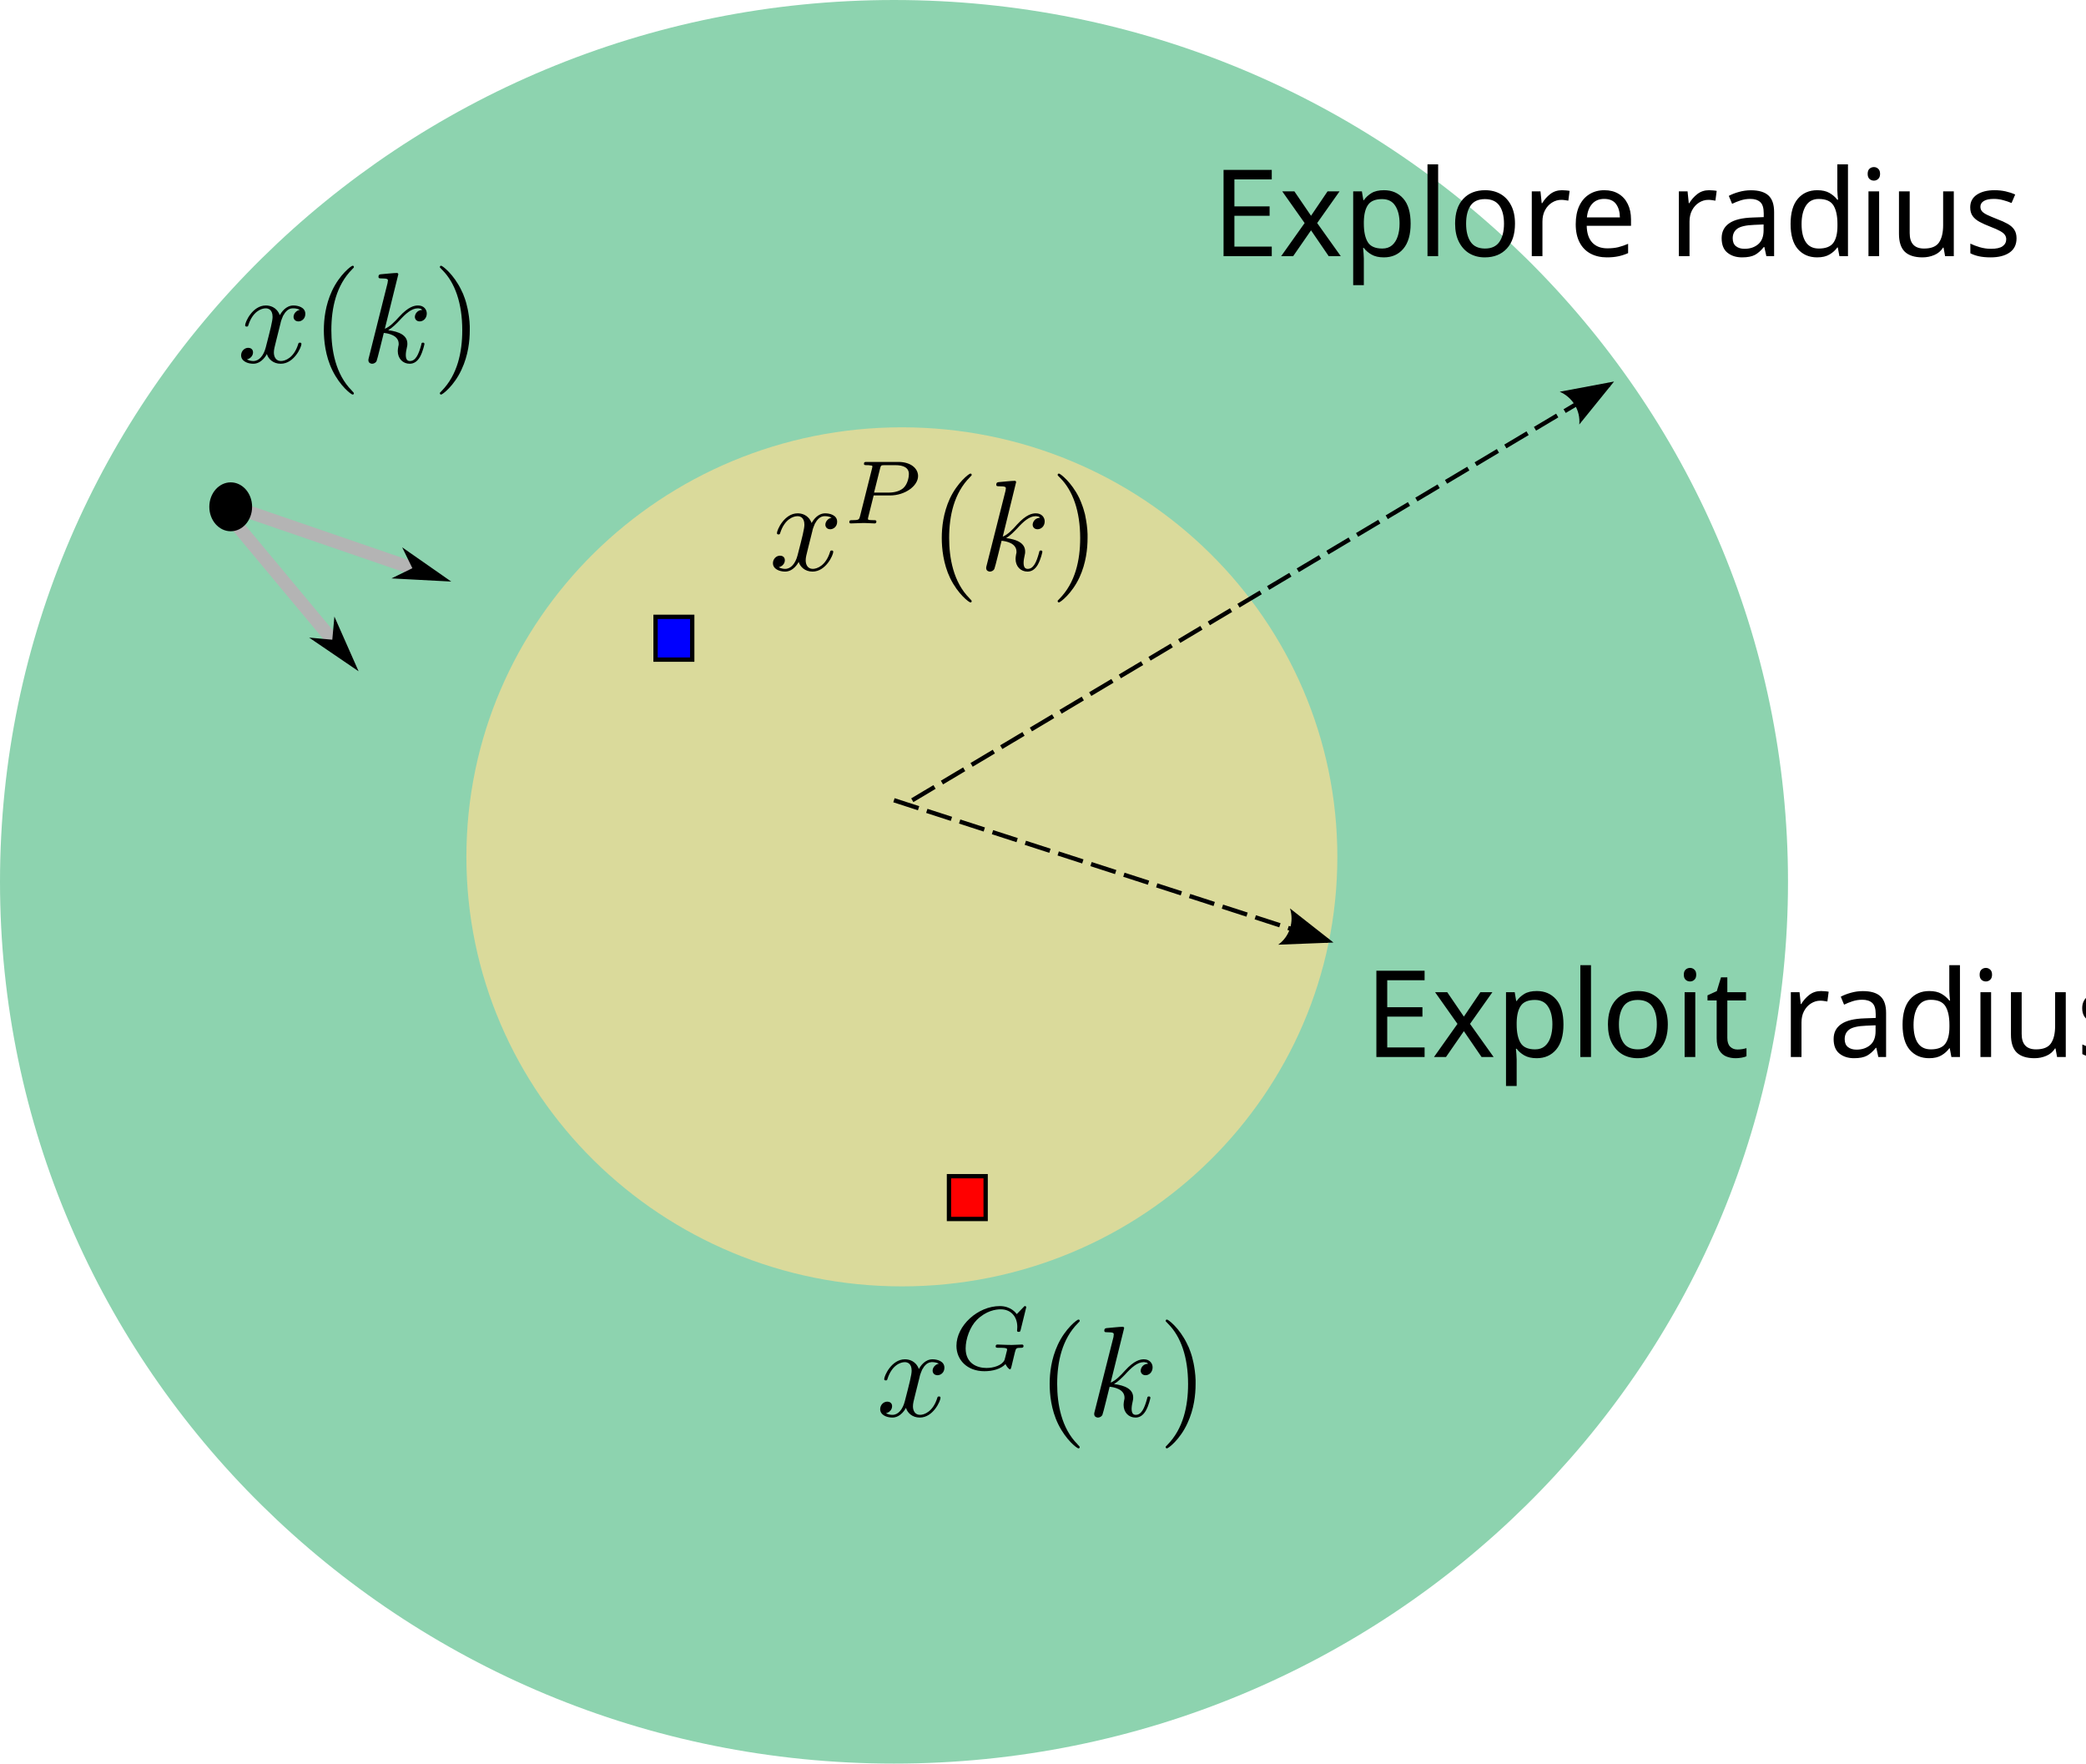
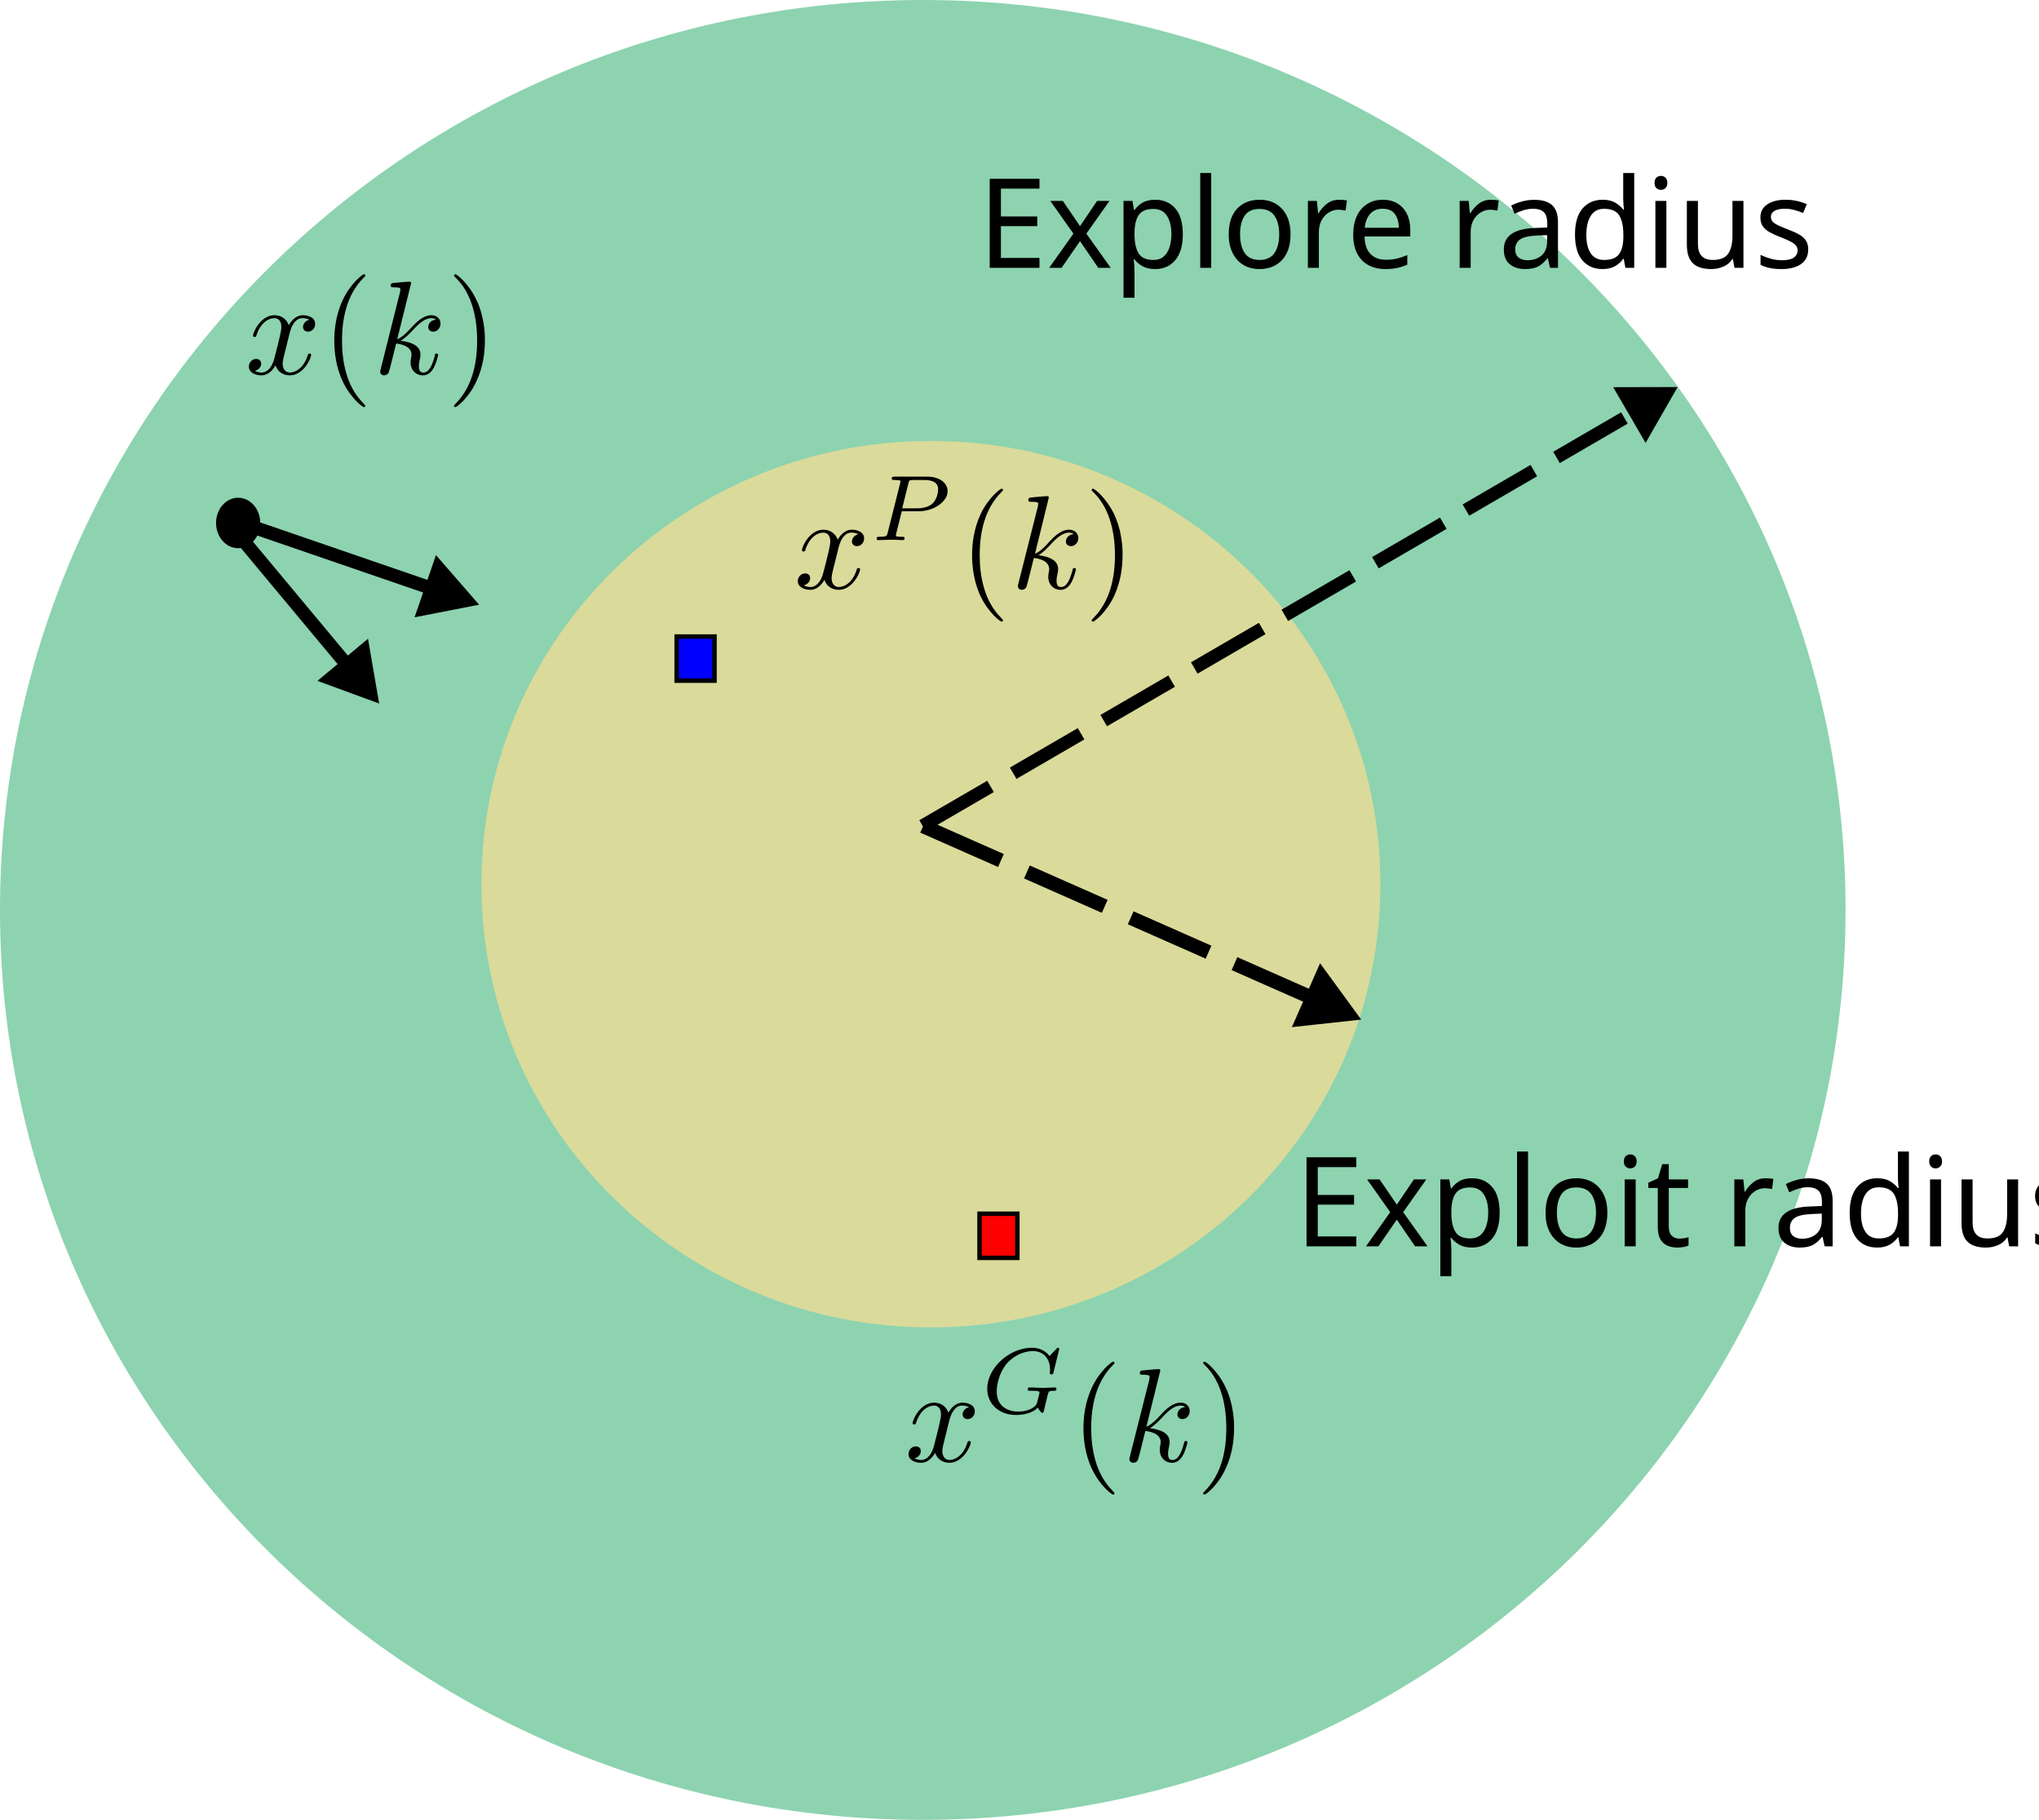
- <svg xmlns="http://www.w3.org/2000/svg" xmlns:ns1="http://www.iki.fi/pav/software/textext/" width="483.332" height="408.611" id="svg2" version="1.1">
+ <svg xmlns="http://www.w3.org/2000/svg" xmlns:ns1="http://www.iki.fi/pav/software/textext/" width="457.711" height="408.611" id="svg2" version="1.1">
  <defs id="defs4">
+     <marker orient="auto" refY="0" refX="0" id="TriangleOutL" style="overflow:visible">
+       <path id="path4031" d="m 5.77,0 -8.65,5 0,-10 8.65,5 z" style="fill-rule:evenodd;stroke:#000000;stroke-width:1pt;marker-start:none" transform="scale(0.8,0.8)" />
+     </marker>
+     <marker orient="auto" refY="0" refX="0" id="TriangleOutM" style="overflow:visible">
+       <path id="path4034" d="m 5.77,0 -8.65,5 0,-10 8.65,5 z" style="fill-rule:evenodd;stroke:#000000;stroke-width:1pt;marker-start:none" transform="scale(0.4,0.4)" />
+     </marker>
    <marker orient="auto" refY="0" refX="0" id="Arrow1Mend" style="overflow:visible">
      <path id="path3789" d="M 0,0 5,-5 -12.5,0 5,5 0,0 z" style="fill-rule:evenodd;stroke:#000000;stroke-width:1pt;marker-start:none" transform="matrix(-0.4,0,0,-0.4,-4,0)" />
    </marker>
    <marker orient="auto" refY="0" refX="0" id="Arrow2Send" style="overflow:visible">
      <path id="path3813" style="font-size:12px;fill-rule:evenodd;stroke-width:0.625;stroke-linejoin:round" d="M 8.719,4.034 -2.207,0.016 8.719,-4.002 c -1.745,2.372 -1.735,5.617 -6e-7,8.035 z" transform="matrix(-0.3,0,0,-0.3,0.69,0)" />
    </marker>
    <marker orient="auto" refY="0" refX="0" id="Arrow1Send" style="overflow:visible">
      <path id="path3795" d="M 0,0 5,-5 -12.5,0 5,5 0,0 z" style="fill-rule:evenodd;stroke:#000000;stroke-width:1pt;marker-start:none" transform="matrix(-0.2,0,0,-0.2,-1.2,0)" />
    </marker>
    <marker orient="auto" refY="0" refX="0" id="Arrow2Mend" style="overflow:visible">
      <path id="path3807" style="font-size:12px;fill-rule:evenodd;stroke-width:0.625;stroke-linejoin:round" d="M 8.719,4.034 -2.207,0.016 8.719,-4.002 c -1.745,2.372 -1.735,5.617 -6e-7,8.035 z" transform="scale(-0.6,-0.6)" />
    </marker>
    <marker style="overflow:visible" id="Arrow2Lend" refX="0" refY="0" orient="auto">
      <path transform="matrix(-1.1,0,0,-1.1,-1.1,0)" d="M 8.719,4.034 -2.207,0.016 8.719,-4.002 c -1.745,2.372 -1.735,5.617 -6e-7,8.035 z" style="font-size:12px;fill-rule:evenodd;stroke-width:0.625;stroke-linejoin:round" id="path3801" />
    </marker>
    <marker style="overflow:visible" id="Arrow2Lend-1" refX="0" refY="0" orient="auto">
      <path transform="matrix(-1.1,0,0,-1.1,-1.1,0)" d="M 8.719,4.034 -2.207,0.016 8.719,-4.002 c -1.745,2.372 -1.735,5.617 -6e-7,8.035 z" style="font-size:12px;fill-rule:evenodd;stroke-width:0.625;stroke-linejoin:round" id="path3801-5" />
    </marker>
  </defs>
  <g id="layer1" transform="translate(-125.7143,-243.7516)">
    <path transform="matrix(0.9931507,0,0,0.9931507,-149.5304,-55.12081)" d="m 694.286,506.648 c 0,113.613 -93.381,205.714 -208.571,205.714 -115.191,0 -208.571,-92.101 -208.571,-205.714 0,-113.613 93.381,-205.714 208.571,-205.714 115.191,0 208.571,92.101 208.571,205.714 z" id="path2985" style="fill:#8dd3af;fill-opacity:1;stroke:none" />
    <path transform="matrix(0.4837715,0,0,0.4837715,99.70439,197.1749)" style="fill:#dada9b;fill-opacity:1;stroke:none" d="m 694.286,506.648 c 0,113.613 -93.381,205.714 -208.571,205.714 -115.191,0 -208.571,-92.101 -208.571,-205.714 0,-113.613 93.381,-205.714 208.571,-205.714 115.191,0 208.571,92.101 208.571,205.714 z" id="path2985-7" />
-     <text id="text4615" y="303.103" x="406.498" style="font-size:40px;font-style:normal;font-weight:normal;line-height:125%;letter-spacing:0px;word-spacing:0px;fill:#000000;fill-opacity:1;stroke:none;font-family:Sans" xml:space="preserve">
-       <tspan style="font-size:28px" y="303.103" x="406.498" id="tspan4617">Explore radius</tspan>
+     <text id="text4615" y="303.879" x="345.165" style="font-size:40px;font-style:normal;font-weight:normal;line-height:125%;letter-spacing:0px;word-spacing:0px;fill:#000000;fill-opacity:1;stroke:none;font-family:Sans" xml:space="preserve">
+       <tspan style="font-size:28px" y="303.879" x="345.165" id="tspan4617">Explore radius</tspan>
    </text>
-     <text id="text4619" y="488.647" x="441.907" style="font-size:40px;font-style:normal;font-weight:normal;line-height:125%;letter-spacing:0px;word-spacing:0px;fill:#000000;fill-opacity:1;stroke:none;font-family:Sans" xml:space="preserve">
-       <tspan style="font-size:28px" y="488.647" x="441.907" id="tspan4621">Exploit radius</tspan>
+     <text id="text4619" y="523.584" x="416.287" style="font-size:40px;font-style:normal;font-weight:normal;line-height:125%;letter-spacing:0px;word-spacing:0px;fill:#000000;fill-opacity:1;stroke:none;font-family:Sans" xml:space="preserve">
+       <tspan style="font-size:28px" y="523.584" x="416.287" id="tspan4621">Exploit radius</tspan>
    </text>
-     <path style="fill:#aaaaaa;fill-opacity:1;stroke:#b4b4b4;stroke-width:3;stroke-linecap:butt;stroke-linejoin:miter;stroke-miterlimit:4;stroke-opacity:1;stroke-dasharray:none;marker-end:url(#Arrow1Send)" d="m 179.879,361.174 45.324,15.58" id="path5665" />
-     <path style="fill:none;stroke:#b4b4b4;stroke-width:3;stroke-linecap:butt;stroke-linejoin:miter;stroke-miterlimit:4;stroke-opacity:1;stroke-dasharray:none;marker-mid:none;marker-end:url(#Arrow1Send)" d="m 177.046,361.174 28.327,33.993" id="path6039" />
+     <path style="fill:#aaaaaa;fill-opacity:1;stroke:#000000;stroke-width:3;stroke-linecap:butt;stroke-linejoin:miter;stroke-miterlimit:4;stroke-opacity:1;stroke-dasharray:none;marker-end:url(#TriangleOutM)" d="m 179.879,361.174 45.324,15.58" id="path5665" />
+     <path style="fill:none;stroke:#000000;stroke-width:3;stroke-linecap:butt;stroke-linejoin:miter;stroke-miterlimit:4;stroke-opacity:1;stroke-dasharray:none;marker-mid:none;marker-end:url(#TriangleOutM)" d="m 177.046,361.174 28.327,33.993" id="path6039" />
    <path transform="translate(49.57292,100.5622)" d="m 134.555,260.612 c 0,3.129 -2.219,5.665 -4.957,5.665 -2.738,0 -4.957,-2.537 -4.957,-5.665 0,-3.129 2.219,-5.665 4.957,-5.665 2.738,0 4.957,2.537 4.957,5.665 z" id="path4809" style="fill:#000000;fill-opacity:1;stroke:none" />
    <rect y="386.669" x="277.608" height="9.915" width="8.498" id="rect4811" style="fill:#0000ff;fill-rule:evenodd;stroke:#000000;stroke-width:1px;stroke-linecap:butt;stroke-linejoin:miter;stroke-opacity:1" />
    <rect y="516.266" x="345.594" height="9.915" width="8.498" id="rect4811-6" style="fill:#ff0000;fill-opacity:1;fill-rule:evenodd;stroke:#000000;stroke-width:1px;stroke-linecap:butt;stroke-linejoin:miter;stroke-opacity:1" />
-     <path id="path4837" d="m 332.847,429.16 100.562,32.576" style="fill:none;stroke:#000000;stroke-width:1;stroke-linecap:butt;stroke-linejoin:miter;stroke-miterlimit:4;stroke-opacity:1;stroke-dasharray:6, 2;stroke-dashoffset:0;marker-end:url(#Arrow2Lend-1)" />
+     <path id="path4837" d="m 332.931,429.244 90.077,39.785" style="fill:none;stroke:#000000;stroke-width:3.184;stroke-linecap:butt;stroke-linejoin:miter;stroke-miterlimit:4;stroke-opacity:1;stroke-dasharray:19.103, 6.368;stroke-dashoffset:0;marker-end:url(#TriangleOutM)" />
    <g ns1:preamble="" ns1:text="$ x^{G}(k) $ " word-spacing="normal" letter-spacing="normal" font-size-adjust="none" font-stretch="normal" font-weight="normal" font-variant="normal" font-style="normal" stroke-miterlimit="10.433" xml:space="preserve" transform="matrix(3,0,0,-3,-341.5043,2693.251)" id="content" style="font-style:normal;font-variant:normal;font-weight:normal;font-stretch:normal;letter-spacing:normal;word-spacing:normal;text-anchor:start;fill:none;stroke:#000000;stroke-linecap:butt;stroke-linejoin:miter;stroke-miterlimit:10.433;stroke-opacity:1;stroke-dasharray:none;stroke-dashoffset:0">
      <path id="path5045" d="m 226.76,710.13 0.01,0.03 0,0.03 0.01,0.03 0.01,0.04 0.01,0.03 0.01,0.05 0.02,0.04 0.01,0.04 0.02,0.05 0.02,0.05 0.02,0.05 0.02,0.05 0.02,0.05 0.02,0.05 0.03,0.05 0.03,0.04 0.03,0.05 0.03,0.05 0.03,0.05 0.04,0.04 0.03,0.04 0.04,0.04 0.04,0.04 0.05,0.04 0.04,0.03 0.05,0.03 0.03,0.01 0.02,0.01 0.03,0.02 0.03,0.01 0.03,0 0.02,0.01 0.03,0.01 0.03,0 0.03,0.01 0.03,0 0.04,0 0.03,0 c 0.05,0 0.29,0 0.5,-0.12 -0.28,-0.05 -0.48,-0.3 -0.48,-0.54 0,-0.16 0.11,-0.35 0.38,-0.35 0.22,0 0.53,0.18 0.53,0.58 0,0.52 -0.58,0.65 -0.92,0.65 -0.58,0 -0.93,-0.52 -1.05,-0.75 -0.25,0.65 -0.79,0.75 -1.08,0.75 -1.03,0 -1.6,-1.28 -1.6,-1.53 0,-0.1 0.1,-0.1 0.12,-0.1 0.08,0 0.11,0.02 0.13,0.11 0.34,1.06 1,1.3 1.34,1.3 0.18,0 0.53,-0.08 0.53,-0.66 0,-0.31 -0.17,-0.98 -0.53,-2.37 -0.16,-0.62 -0.51,-1.04 -0.95,-1.04 -0.06,0 -0.29,0 -0.5,0.13 0.25,0.05 0.47,0.26 0.47,0.54 0,0.27 -0.22,0.35 -0.37,0.35 -0.3,0 -0.55,-0.26 -0.55,-0.58 0,-0.45 0.5,-0.65 0.94,-0.65 0.66,0 1.02,0.69 1.05,0.75 0.11,-0.37 0.47,-0.75 1.07,-0.75 1.03,0 1.6,1.28 1.6,1.53 0,0.1 -0.09,0.1 -0.12,0.1 -0.09,0 -0.11,-0.04 -0.13,-0.11 -0.33,-1.07 -1.01,-1.31 -1.33,-1.31 -0.39,0 -0.55,0.32 -0.55,0.66 0,0.22 0.06,0.44 0.17,0.88 z" style="fill:#000000;stroke-width:0" />
      <path id="path5047" d="m 235,715.54 0,0 0,0 0,0.01 0,0 0,0.01 -0.01,0 0,0 0,0.01 0,0 0,0 0,0.01 0,0 -0.01,0.01 0,0 0,0 0,0.01 0,0 -0.01,0 0,0.01 0,0 -0.01,0 0,0 -0.01,0.01 0,0 0,0 -0.01,0 0,0 -0.01,0.01 0,0 0,0 -0.01,0 0,0 0,0 -0.01,0 0,0 0,0 c -0.05,0 -0.07,-0.02 -0.13,-0.09 l -0.51,-0.53 c -0.06,0.08 -0.45,0.62 -1.31,0.62 -1.69,0 -3.35,-1.5 -3.35,-3.07 0,-1.08 0.82,-1.96 2.16,-1.96 0.61,0 1.26,0.16 1.63,0.55 0.06,-0.15 0.25,-0.4 0.34,-0.4 0.06,0 0.07,0.03 0.11,0.17 l 0.13,0.54 c 0.03,0.12 0.13,0.54 0.15,0.62 0.09,0.32 0.09,0.32 0.5,0.33 0.05,0 0.16,0 0.16,0.14 0,0.07 -0.05,0.11 -0.11,0.11 -0.23,0 -0.52,-0.03 -0.76,-0.03 -0.18,0 -0.41,0 -0.58,0.01 -0.18,0.01 -0.38,0.02 -0.55,0.02 -0.05,0 -0.15,0 -0.15,-0.15 0,-0.1 0.07,-0.1 0.25,-0.1 0.13,0 0.27,0 0.4,-0.01 0.22,-0.03 0.23,-0.05 0.23,-0.14 0,-0.03 0,-0.04 -0.05,-0.22 -0.05,-0.19 -0.12,-0.51 -0.15,-0.58 -0.2,-0.42 -0.85,-0.61 -1.39,-0.61 -0.7,0 -1.61,0.33 -1.61,1.51 0,0.74 0.34,1.68 0.86,2.2 0.72,0.71 1.46,0.82 1.85,0.82 0.81,0 1.28,-0.59 1.28,-1.36 0,-0.2 -0.02,-0.25 -0.02,-0.29 0,-0.09 0.09,-0.09 0.13,-0.09 0.11,0 0.11,0.02 0.15,0.15 z" style="fill:#000000;stroke-width:0" />
      <path id="path5049" d="m 239.13,704.74 0,0 0,0.01 0,0 0,0 0,0.01 -0.01,0 0,0 0,0.01 0,0 0,0 0,0.01 -0.01,0 0,0.01 0,0 -0.01,0.01 0,0.01 -0.01,0 0,0.01 -0.01,0 0,0.01 0,0 -0.01,0.01 0,0 -0.01,0 0,0.01 0,0 -0.01,0.01 0,0 -0.01,0.01 0,0 -0.01,0.01 -0.01,0.01 0,0 -0.01,0.01 0,0 -0.01,0.01 -0.01,0.01 0,0.01 -0.01,0 -0.01,0.01 -0.01,0.01 0,0.01 c -1.25,1.25 -1.57,3.13 -1.57,4.65 0,1.73 0.38,3.47 1.61,4.71 0.13,0.12 0.13,0.14 0.13,0.17 0,0.07 -0.04,0.1 -0.1,0.1 -0.1,0 -1,-0.68 -1.59,-1.94 -0.51,-1.1 -0.63,-2.2 -0.63,-3.04 0,-0.77 0.11,-1.98 0.66,-3.1 0.6,-1.23 1.46,-1.87 1.56,-1.87 0.06,0 0.1,0.03 0.1,0.1 z" style="fill:#000000;stroke-width:0" />
      <path id="path5051" d="m 242.56,713.92 0,0 0,0 0,0.01 0,0 0,0 0,0 0,0.01 0,0 0,0 0,0.01 0,0 0,0.01 0,0 -0.01,0.01 0,0 0,0.01 0,0 -0.01,0.01 0,0 -0.01,0.01 0,0 0,0 0,0 -0.01,0.01 0,0 0,0 -0.01,0 0,0 0,0.01 -0.01,0 0,0 0,0 -0.01,0 0,0 -0.01,0.01 0,0 -0.01,0 0,0 0,0 -0.01,0 -0.01,0 0,0 -0.01,0 0,0 -0.01,0 c -0.23,0 -0.95,-0.08 -1.21,-0.1 -0.08,-0.01 -0.19,-0.02 -0.19,-0.2 0,-0.12 0.09,-0.12 0.24,-0.12 0.47,0 0.49,-0.07 0.49,-0.16 l -0.02,-0.2 -1.45,-5.74 c -0.04,-0.14 -0.04,-0.16 -0.04,-0.22 0,-0.22 0.2,-0.27 0.29,-0.27 0.13,0 0.28,0.08 0.34,0.2 0.05,0.09 0.5,1.94 0.56,2.18 0.33,-0.03 1.15,-0.18 1.15,-0.84 0,-0.07 0,-0.11 -0.03,-0.21 -0.02,-0.12 -0.04,-0.24 -0.04,-0.35 0,-0.59 0.4,-0.98 0.92,-0.98 0.3,0 0.57,0.15 0.79,0.52 0.25,0.44 0.36,0.99 0.36,1.01 0,0.1 -0.09,0.1 -0.12,0.1 -0.1,0 -0.11,-0.04 -0.14,-0.18 -0.2,-0.73 -0.43,-1.24 -0.87,-1.24 -0.19,0 -0.32,0.11 -0.32,0.47 0,0.17 0.04,0.4 0.08,0.56 0.04,0.17 0.04,0.21 0.04,0.31 0,0.65 -0.63,0.93 -1.48,1.04 0.31,0.18 0.63,0.5 0.86,0.74 0.48,0.53 0.94,0.95 1.43,0.95 0.06,0 0.07,0 0.09,-0.01 0.12,-0.01 0.13,-0.01 0.21,-0.07 0.02,-0.01 0.02,-0.02 0.04,-0.04 -0.48,-0.03 -0.57,-0.42 -0.57,-0.54 0,-0.16 0.11,-0.35 0.38,-0.35 0.26,0 0.54,0.22 0.54,0.61 0,0.3 -0.22,0.62 -0.67,0.62 -0.28,0 -0.74,-0.08 -1.46,-0.87 -0.34,-0.38 -0.73,-0.78 -1.11,-0.93 z" style="fill:#000000;stroke-width:0" />
      <path id="path5053" d="m 248.08,709.61 0,0.08 0,0.07 0,0.08 0,0.08 -0.01,0.17 -0.01,0.18 -0.02,0.18 -0.02,0.19 -0.03,0.2 -0.03,0.19 -0.04,0.21 -0.05,0.21 -0.05,0.21 -0.06,0.21 -0.07,0.21 -0.08,0.21 -0.04,0.11 -0.05,0.11 -0.05,0.1 -0.05,0.11 c -0.59,1.22 -1.45,1.87 -1.55,1.87 -0.06,0 -0.1,-0.04 -0.1,-0.1 0,-0.03 0,-0.05 0.19,-0.23 0.98,-0.98 1.54,-2.57 1.54,-4.65 0,-1.7 -0.37,-3.45 -1.6,-4.7 -0.13,-0.12 -0.13,-0.14 -0.13,-0.17 0,-0.06 0.04,-0.1 0.1,-0.1 0.1,0 1,0.67 1.58,1.94 0.51,1.09 0.63,2.2 0.63,3.03 z" style="fill:#000000;stroke-width:0" />
    </g>
    <g id="g5140" transform="matrix(3,0,0,-3,-366.3551,2497.245)" xml:space="preserve" stroke-miterlimit="10.433" font-style="normal" font-variant="normal" font-weight="normal" font-stretch="normal" font-size-adjust="none" letter-spacing="normal" word-spacing="normal" ns1:text="$ x^{P}(k) $ " ns1:preamble="" style="font-style:normal;font-variant:normal;font-weight:normal;font-stretch:normal;letter-spacing:normal;word-spacing:normal;text-anchor:start;fill:none;stroke:#000000;stroke-linecap:butt;stroke-linejoin:miter;stroke-miterlimit:10.433;stroke-opacity:1;stroke-dasharray:none;stroke-dashoffset:0">
      <path style="fill:#000000;stroke-width:0" d="m 226.76,710.13 0.01,0.03 0,0.03 0.01,0.03 0.01,0.04 0.01,0.03 0.01,0.05 0.02,0.04 0.01,0.04 0.02,0.05 0.02,0.05 0.02,0.05 0.02,0.05 0.02,0.05 0.02,0.05 0.03,0.05 0.03,0.04 0.03,0.05 0.03,0.05 0.03,0.05 0.04,0.04 0.03,0.04 0.04,0.04 0.04,0.04 0.05,0.04 0.04,0.03 0.05,0.03 0.03,0.01 0.02,0.01 0.03,0.02 0.03,0.01 0.03,0 0.02,0.01 0.03,0.01 0.03,0 0.03,0.01 0.03,0 0.04,0 0.03,0 c 0.05,0 0.29,0 0.5,-0.12 -0.28,-0.05 -0.48,-0.3 -0.48,-0.54 0,-0.16 0.11,-0.35 0.38,-0.35 0.22,0 0.53,0.18 0.53,0.58 0,0.52 -0.58,0.65 -0.92,0.65 -0.58,0 -0.93,-0.52 -1.05,-0.75 -0.25,0.65 -0.79,0.75 -1.08,0.75 -1.03,0 -1.6,-1.28 -1.6,-1.53 0,-0.1 0.1,-0.1 0.12,-0.1 0.08,0 0.11,0.02 0.13,0.11 0.34,1.06 1,1.3 1.34,1.3 0.18,0 0.53,-0.08 0.53,-0.66 0,-0.31 -0.17,-0.98 -0.53,-2.37 -0.16,-0.62 -0.51,-1.04 -0.95,-1.04 -0.06,0 -0.29,0 -0.5,0.13 0.25,0.05 0.47,0.26 0.47,0.54 0,0.27 -0.22,0.35 -0.37,0.35 -0.3,0 -0.55,-0.26 -0.55,-0.58 0,-0.45 0.5,-0.65 0.94,-0.65 0.66,0 1.02,0.69 1.05,0.75 0.11,-0.37 0.47,-0.75 1.07,-0.75 1.03,0 1.6,1.28 1.6,1.53 0,0.1 -0.09,0.1 -0.12,0.1 -0.09,0 -0.11,-0.04 -0.13,-0.11 -0.33,-1.07 -1.01,-1.31 -1.33,-1.31 -0.39,0 -0.55,0.32 -0.55,0.66 0,0.22 0.06,0.44 0.17,0.88 z" id="path5142" />
      <path style="fill:#000000;stroke-width:0" d="m 231.5,712.9 0.03,0.22 0.47,1.88 c 0.06,0.22 0.07,0.24 0.36,0.24 h 0.81 c 0.65,0 1.05,-0.2 1.05,-0.69 0,-0.21 -0.08,-0.76 -0.43,-1.08 -0.25,-0.22 -0.65,-0.35 -1.15,-0.35 h -1.11 l -0.03,-0.22 h 1.26 c 1.18,0 2.17,0.75 2.17,1.5 0,0.59 -0.57,1.09 -1.52,1.09 h -2.44 c -0.14,0 -0.22,0 -0.22,-0.15 0,-0.1 0.07,-0.1 0.23,-0.1 0.11,0 0.14,0 0.26,-0.02 0.14,-0.01 0.16,-0.02 0.16,-0.09 0,-0.02 0,-0.05 -0.03,-0.16 l -0.92,-3.66 c -0.07,-0.27 -0.08,-0.32 -0.62,-0.32 -0.13,0 -0.21,0 -0.21,-0.15 0,-0.01 0,-0.1 0.11,-0.1 0.2,0 0.7,0.03 0.91,0.03 0.12,0 0.36,0 0.48,-0.01 0.14,-0.01 0.31,-0.02 0.44,-0.02 0.04,0 0.15,0 0.15,0.15 0,0.1 -0.08,0.1 -0.22,0.1 -0.01,0 -0.14,0 -0.27,0.01 -0.16,0.02 -0.16,0.04 -0.16,0.11 0,0 0,0.05 0.03,0.15 z" id="path5144" />
      <path style="fill:#000000;stroke-width:0" d="m 239.07,704.74 0,0 0,0.01 0,0 0,0 0,0.01 0,0 0,0 -0.01,0.01 0,0 0,0 0,0.01 -0.01,0 0,0.01 0,0 -0.01,0.01 0,0.01 -0.01,0 0,0.01 -0.01,0 0,0.01 0,0 -0.01,0.01 0,0 0,0 -0.01,0.01 0,0 -0.01,0.01 0,0 -0.01,0.01 0,0 -0.01,0.01 0,0.01 -0.01,0 0,0.01 -0.01,0 -0.01,0.01 0,0.01 -0.01,0.01 -0.01,0 -0.01,0.01 0,0.01 -0.01,0.01 c -1.25,1.25 -1.57,3.13 -1.57,4.65 0,1.73 0.38,3.47 1.61,4.71 0.13,0.12 0.13,0.14 0.13,0.17 0,0.07 -0.04,0.1 -0.1,0.1 -0.1,0 -1,-0.68 -1.59,-1.94 -0.5,-1.1 -0.62,-2.2 -0.62,-3.04 0,-0.77 0.11,-1.98 0.65,-3.1 0.6,-1.23 1.46,-1.87 1.56,-1.87 0.06,0 0.1,0.03 0.1,0.1 z" id="path5146" />
      <path style="fill:#000000;stroke-width:0" d="m 242.5,713.92 0,0 0,0 0,0.01 0,0 0,0 0,0 0,0.01 0,0 0,0 0,0.01 0,0 0,0.01 0,0 0,0.01 -0.01,0 0,0.01 0,0 -0.01,0.01 0,0 0,0.01 -0.01,0 0,0 0,0 -0.01,0.01 0,0 0,0 0,0 -0.01,0 0,0.01 0,0 -0.01,0 0,0 -0.01,0 0,0 0,0.01 -0.01,0 0,0 -0.01,0 0,0 -0.01,0 0,0 -0.01,0 0,0 -0.01,0 -0.01,0 c -0.22,0 -0.95,-0.08 -1.21,-0.1 -0.08,-0.01 -0.19,-0.02 -0.19,-0.2 0,-0.12 0.09,-0.12 0.24,-0.12 0.48,0 0.5,-0.07 0.5,-0.16 l -0.03,-0.2 -1.45,-5.74 c -0.04,-0.14 -0.04,-0.16 -0.04,-0.22 0,-0.22 0.2,-0.27 0.29,-0.27 0.13,0 0.28,0.08 0.34,0.2 0.05,0.09 0.5,1.94 0.56,2.18 0.34,-0.03 1.15,-0.18 1.15,-0.84 0,-0.07 0,-0.11 -0.03,-0.21 -0.02,-0.12 -0.04,-0.24 -0.04,-0.35 0,-0.59 0.4,-0.98 0.92,-0.98 0.3,0 0.57,0.15 0.79,0.52 0.25,0.44 0.36,0.99 0.36,1.01 0,0.1 -0.09,0.1 -0.12,0.1 -0.1,0 -0.11,-0.04 -0.14,-0.18 -0.2,-0.73 -0.43,-1.24 -0.87,-1.24 -0.19,0 -0.32,0.11 -0.32,0.47 0,0.17 0.04,0.4 0.08,0.56 0.04,0.17 0.04,0.21 0.04,0.31 0,0.65 -0.63,0.93 -1.47,1.04 0.31,0.18 0.62,0.5 0.85,0.74 0.48,0.53 0.94,0.95 1.43,0.95 0.06,0 0.07,0 0.09,-0.01 0.12,-0.01 0.13,-0.01 0.21,-0.07 0.02,-0.01 0.02,-0.02 0.04,-0.04 -0.48,-0.03 -0.57,-0.42 -0.57,-0.54 0,-0.16 0.11,-0.35 0.38,-0.35 0.26,0 0.55,0.22 0.55,0.61 0,0.3 -0.23,0.62 -0.68,0.62 -0.28,0 -0.74,-0.08 -1.46,-0.87 -0.33,-0.38 -0.72,-0.78 -1.1,-0.93 z" id="path5148" />
      <path style="fill:#000000;stroke-width:0" d="m 248.02,709.61 0,0.08 0,0.07 0,0.08 0,0.08 -0.01,0.17 -0.01,0.18 -0.02,0.18 -0.02,0.19 -0.03,0.2 -0.03,0.19 -0.04,0.21 -0.04,0.21 -0.06,0.21 -0.06,0.21 -0.07,0.21 -0.08,0.21 -0.04,0.11 -0.05,0.11 -0.04,0.1 -0.05,0.11 c -0.6,1.22 -1.46,1.87 -1.56,1.87 -0.06,0 -0.1,-0.04 -0.1,-0.1 0,-0.03 0,-0.05 0.19,-0.23 0.98,-0.98 1.55,-2.57 1.55,-4.65 0,-1.7 -0.37,-3.45 -1.61,-4.7 -0.13,-0.12 -0.13,-0.14 -0.13,-0.17 0,-0.06 0.04,-0.1 0.1,-0.1 0.1,0 1,0.67 1.59,1.94 0.5,1.09 0.62,2.2 0.62,3.03 z" id="path5150" />
    </g>
-     <path id="path5183" d="M 337.096,429.16 498.562,332.847" style="fill:none;stroke:#000000;stroke-width:1;stroke-linecap:butt;stroke-linejoin:miter;stroke-miterlimit:4;stroke-opacity:1;stroke-dasharray:6, 2;stroke-dashoffset:0;marker-mid:none;marker-end:url(#Arrow2Lend-1)" />
+     <path id="path5183" d="M 332.821,429.184 495.085,334.848" style="fill:none;stroke:#000000;stroke-width:2.939;stroke-linecap:butt;stroke-linejoin:miter;stroke-miterlimit:4;stroke-opacity:1;stroke-dasharray:17.635, 5.878;stroke-dashoffset:0;marker-mid:none;marker-end:url(#TriangleOutM)" />
    <g style="font-style:normal;font-variant:normal;font-weight:normal;font-stretch:normal;letter-spacing:normal;word-spacing:normal;text-anchor:start;fill:none;stroke:#000000;stroke-linecap:butt;stroke-linejoin:miter;stroke-miterlimit:10.433;stroke-opacity:1;stroke-dasharray:none;stroke-dashoffset:0" ns1:preamble="" ns1:text="$ x(k) $ " word-spacing="normal" letter-spacing="normal" font-size-adjust="none" font-stretch="normal" font-weight="normal" font-variant="normal" font-style="normal" stroke-miterlimit="10.433" xml:space="preserve" transform="matrix(3,0,0,-3,-489.5792,2449.088)" id="g5619">
      <path id="path5621" d="m 226.76,710.13 0.01,0.03 0,0.03 0.01,0.03 0.01,0.04 0.01,0.03 0.01,0.05 0.02,0.04 0.01,0.04 0.02,0.05 0.02,0.05 0.02,0.05 0.02,0.05 0.02,0.05 0.02,0.05 0.03,0.05 0.03,0.04 0.03,0.05 0.03,0.05 0.03,0.05 0.04,0.04 0.03,0.04 0.04,0.04 0.04,0.04 0.05,0.04 0.04,0.03 0.05,0.03 0.03,0.01 0.02,0.01 0.03,0.02 0.03,0.01 0.03,0 0.02,0.01 0.03,0.01 0.03,0 0.03,0.01 0.03,0 0.04,0 0.03,0 c 0.05,0 0.29,0 0.5,-0.12 -0.28,-0.05 -0.48,-0.3 -0.48,-0.54 0,-0.16 0.11,-0.35 0.38,-0.35 0.22,0 0.53,0.18 0.53,0.58 0,0.52 -0.58,0.65 -0.92,0.65 -0.58,0 -0.93,-0.52 -1.05,-0.75 -0.25,0.65 -0.79,0.75 -1.08,0.75 -1.03,0 -1.6,-1.28 -1.6,-1.53 0,-0.1 0.1,-0.1 0.12,-0.1 0.08,0 0.11,0.02 0.13,0.11 0.34,1.06 1,1.3 1.34,1.3 0.18,0 0.53,-0.08 0.53,-0.66 0,-0.31 -0.17,-0.98 -0.53,-2.37 -0.16,-0.62 -0.51,-1.04 -0.95,-1.04 -0.06,0 -0.29,0 -0.5,0.13 0.25,0.05 0.47,0.26 0.47,0.54 0,0.27 -0.22,0.35 -0.37,0.35 -0.3,0 -0.55,-0.26 -0.55,-0.58 0,-0.45 0.5,-0.65 0.94,-0.65 0.66,0 1.02,0.69 1.05,0.75 0.11,-0.37 0.47,-0.75 1.07,-0.75 1.03,0 1.6,1.28 1.6,1.53 0,0.1 -0.09,0.1 -0.12,0.1 -0.09,0 -0.11,-0.04 -0.13,-0.11 -0.33,-1.07 -1.01,-1.31 -1.33,-1.31 -0.39,0 -0.55,0.32 -0.55,0.66 0,0.22 0.06,0.44 0.17,0.88 z" style="fill:#000000;stroke-width:0" />
      <path id="path5623" d="m 232.43,704.74 0,0 0,0.01 0,0 -0.01,0 0,0.01 0,0 0,0 0,0.01 0,0 0,0 -0.01,0.01 0,0 0,0.01 -0.01,0 0,0.01 0,0.01 -0.01,0 -0.01,0.01 0,0 0,0.01 -0.01,0 0,0.01 0,0 -0.01,0 0,0.01 -0.01,0 0,0.01 -0.01,0 0,0.01 -0.01,0 0,0.01 -0.01,0.01 0,0 -0.01,0.01 0,0 -0.01,0.01 -0.01,0.01 0,0.01 -0.01,0 -0.01,0.01 -0.01,0.01 0,0.01 c -1.25,1.25 -1.57,3.13 -1.57,4.65 0,1.73 0.38,3.47 1.61,4.71 0.13,0.12 0.13,0.14 0.13,0.17 0,0.07 -0.04,0.1 -0.1,0.1 -0.1,0 -1,-0.68 -1.59,-1.94 -0.51,-1.1 -0.63,-2.2 -0.63,-3.04 0,-0.77 0.11,-1.98 0.66,-3.1 0.6,-1.23 1.46,-1.87 1.56,-1.87 0.06,0 0.1,0.03 0.1,0.1 z" style="fill:#000000;stroke-width:0" />
      <path id="path5625" d="m 235.86,713.92 0,0 0,0 0,0.01 0,0 0,0 0,0 0,0.01 0,0 0,0 0,0.01 0,0 0,0.01 -0.01,0 0,0.01 0,0 0,0.01 -0.01,0 0,0.01 0,0 -0.01,0.01 0,0 0,0 -0.01,0 0,0.01 0,0 0,0 -0.01,0 0,0 0,0.01 -0.01,0 0,0 0,0 -0.01,0 0,0 -0.01,0.01 0,0 -0.01,0 0,0 -0.01,0 0,0 -0.01,0 0,0 -0.01,0 0,0 -0.01,0 c -0.23,0 -0.96,-0.08 -1.22,-0.1 -0.08,-0.01 -0.18,-0.02 -0.18,-0.2 0,-0.12 0.09,-0.12 0.24,-0.12 0.47,0 0.49,-0.07 0.49,-0.16 l -0.03,-0.2 -1.44,-5.74 c -0.04,-0.14 -0.04,-0.16 -0.04,-0.22 0,-0.22 0.2,-0.27 0.29,-0.27 0.13,0 0.28,0.08 0.34,0.2 0.05,0.09 0.5,1.94 0.56,2.18 0.33,-0.03 1.15,-0.18 1.15,-0.84 0,-0.07 0,-0.11 -0.03,-0.21 -0.02,-0.12 -0.04,-0.24 -0.04,-0.35 0,-0.59 0.4,-0.98 0.92,-0.98 0.3,0 0.57,0.15 0.79,0.52 0.24,0.44 0.35,0.99 0.35,1.01 0,0.1 -0.09,0.1 -0.12,0.1 -0.1,0 -0.11,-0.04 -0.13,-0.18 -0.2,-0.73 -0.43,-1.24 -0.87,-1.24 -0.19,0 -0.32,0.11 -0.32,0.47 0,0.17 0.04,0.4 0.08,0.56 0.04,0.17 0.04,0.21 0.04,0.31 0,0.65 -0.63,0.93 -1.48,1.04 0.31,0.18 0.63,0.5 0.86,0.74 0.48,0.53 0.94,0.95 1.43,0.95 0.06,0 0.07,0 0.09,-0.01 0.11,-0.01 0.13,-0.01 0.2,-0.07 0.02,-0.01 0.02,-0.02 0.05,-0.04 -0.48,-0.03 -0.57,-0.42 -0.57,-0.54 0,-0.16 0.11,-0.35 0.38,-0.35 0.25,0 0.54,0.22 0.54,0.61 0,0.3 -0.22,0.62 -0.67,0.62 -0.28,0 -0.74,-0.08 -1.46,-0.87 -0.34,-0.38 -0.73,-0.78 -1.11,-0.93 z" style="fill:#000000;stroke-width:0" />
      <path id="path5627" d="m 241.38,709.61 0,0.08 0,0.07 0,0.08 0,0.08 -0.01,0.17 -0.01,0.18 -0.02,0.18 -0.02,0.19 -0.03,0.2 -0.03,0.19 -0.04,0.21 -0.05,0.21 -0.05,0.21 -0.06,0.21 -0.07,0.21 -0.08,0.21 -0.04,0.11 -0.05,0.11 -0.05,0.1 -0.05,0.11 c -0.59,1.22 -1.45,1.87 -1.55,1.87 -0.06,0 -0.1,-0.04 -0.1,-0.1 0,-0.03 0,-0.05 0.19,-0.23 0.98,-0.98 1.54,-2.57 1.54,-4.65 0,-1.7 -0.37,-3.45 -1.6,-4.7 -0.13,-0.12 -0.13,-0.14 -0.13,-0.17 0,-0.06 0.04,-0.1 0.1,-0.1 0.1,0 1,0.67 1.58,1.94 0.51,1.09 0.63,2.2 0.63,3.03 z" style="fill:#000000;stroke-width:0" />
    </g>
  </g>
</svg>
